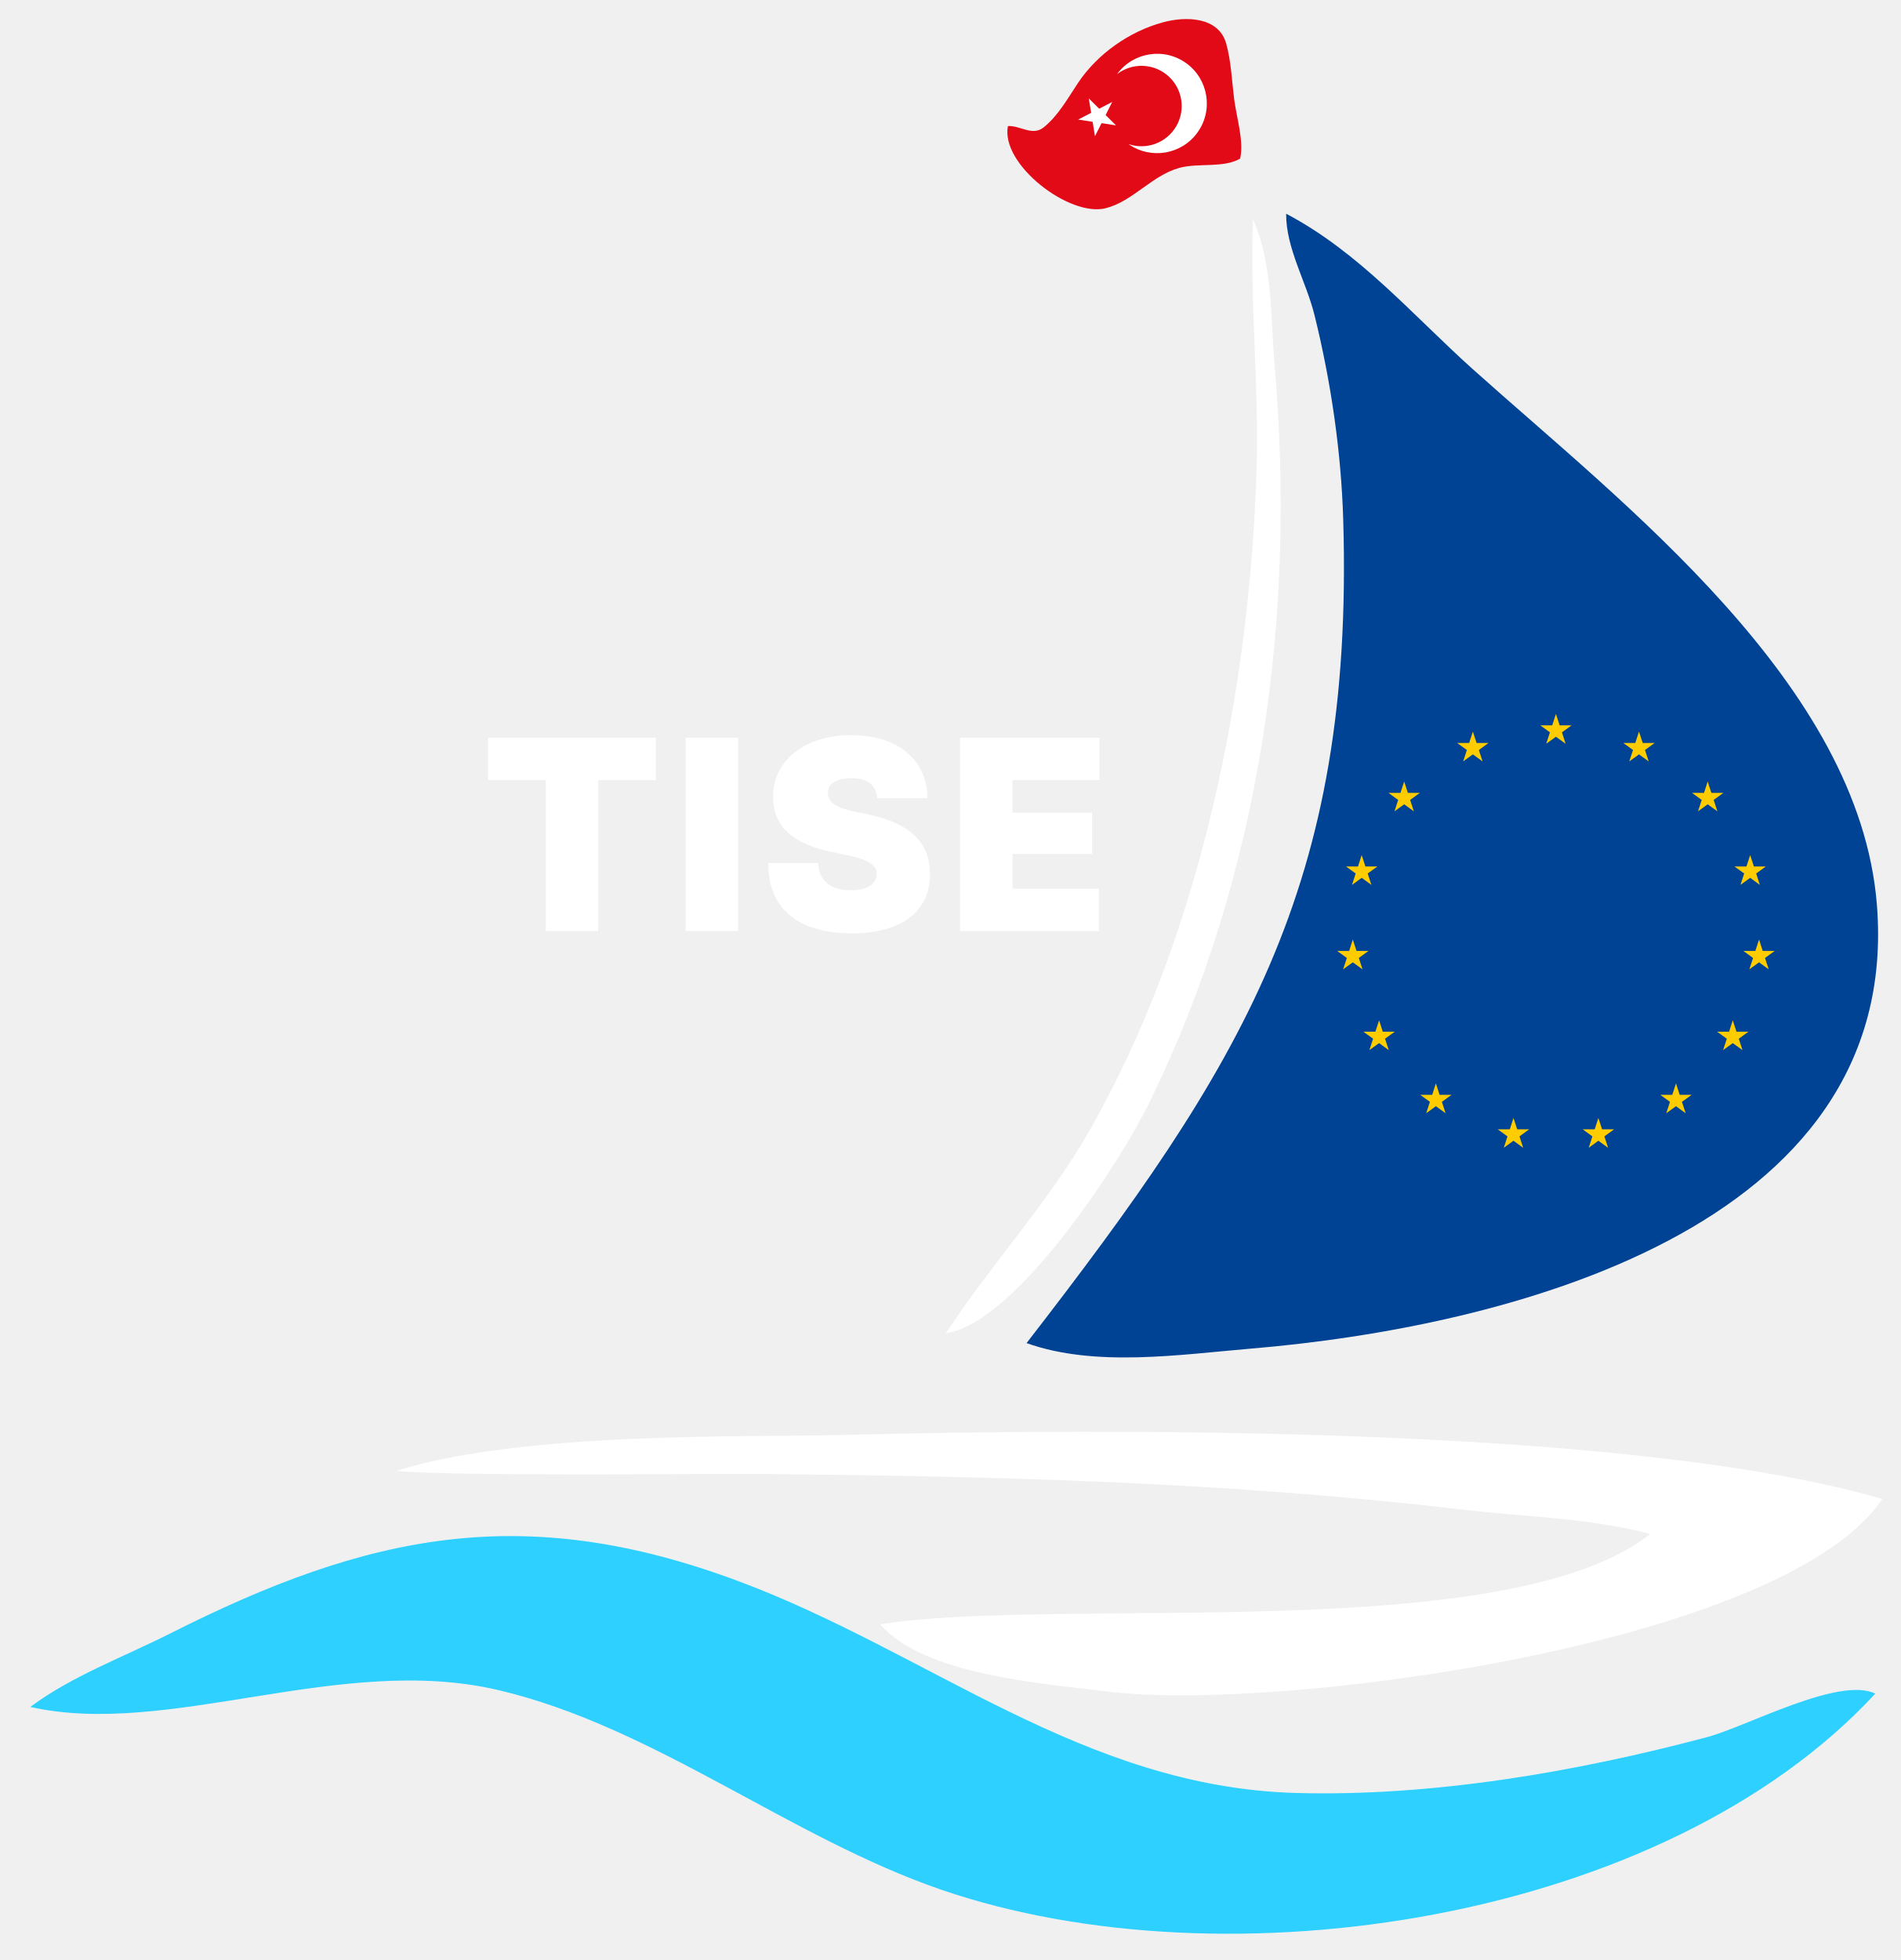
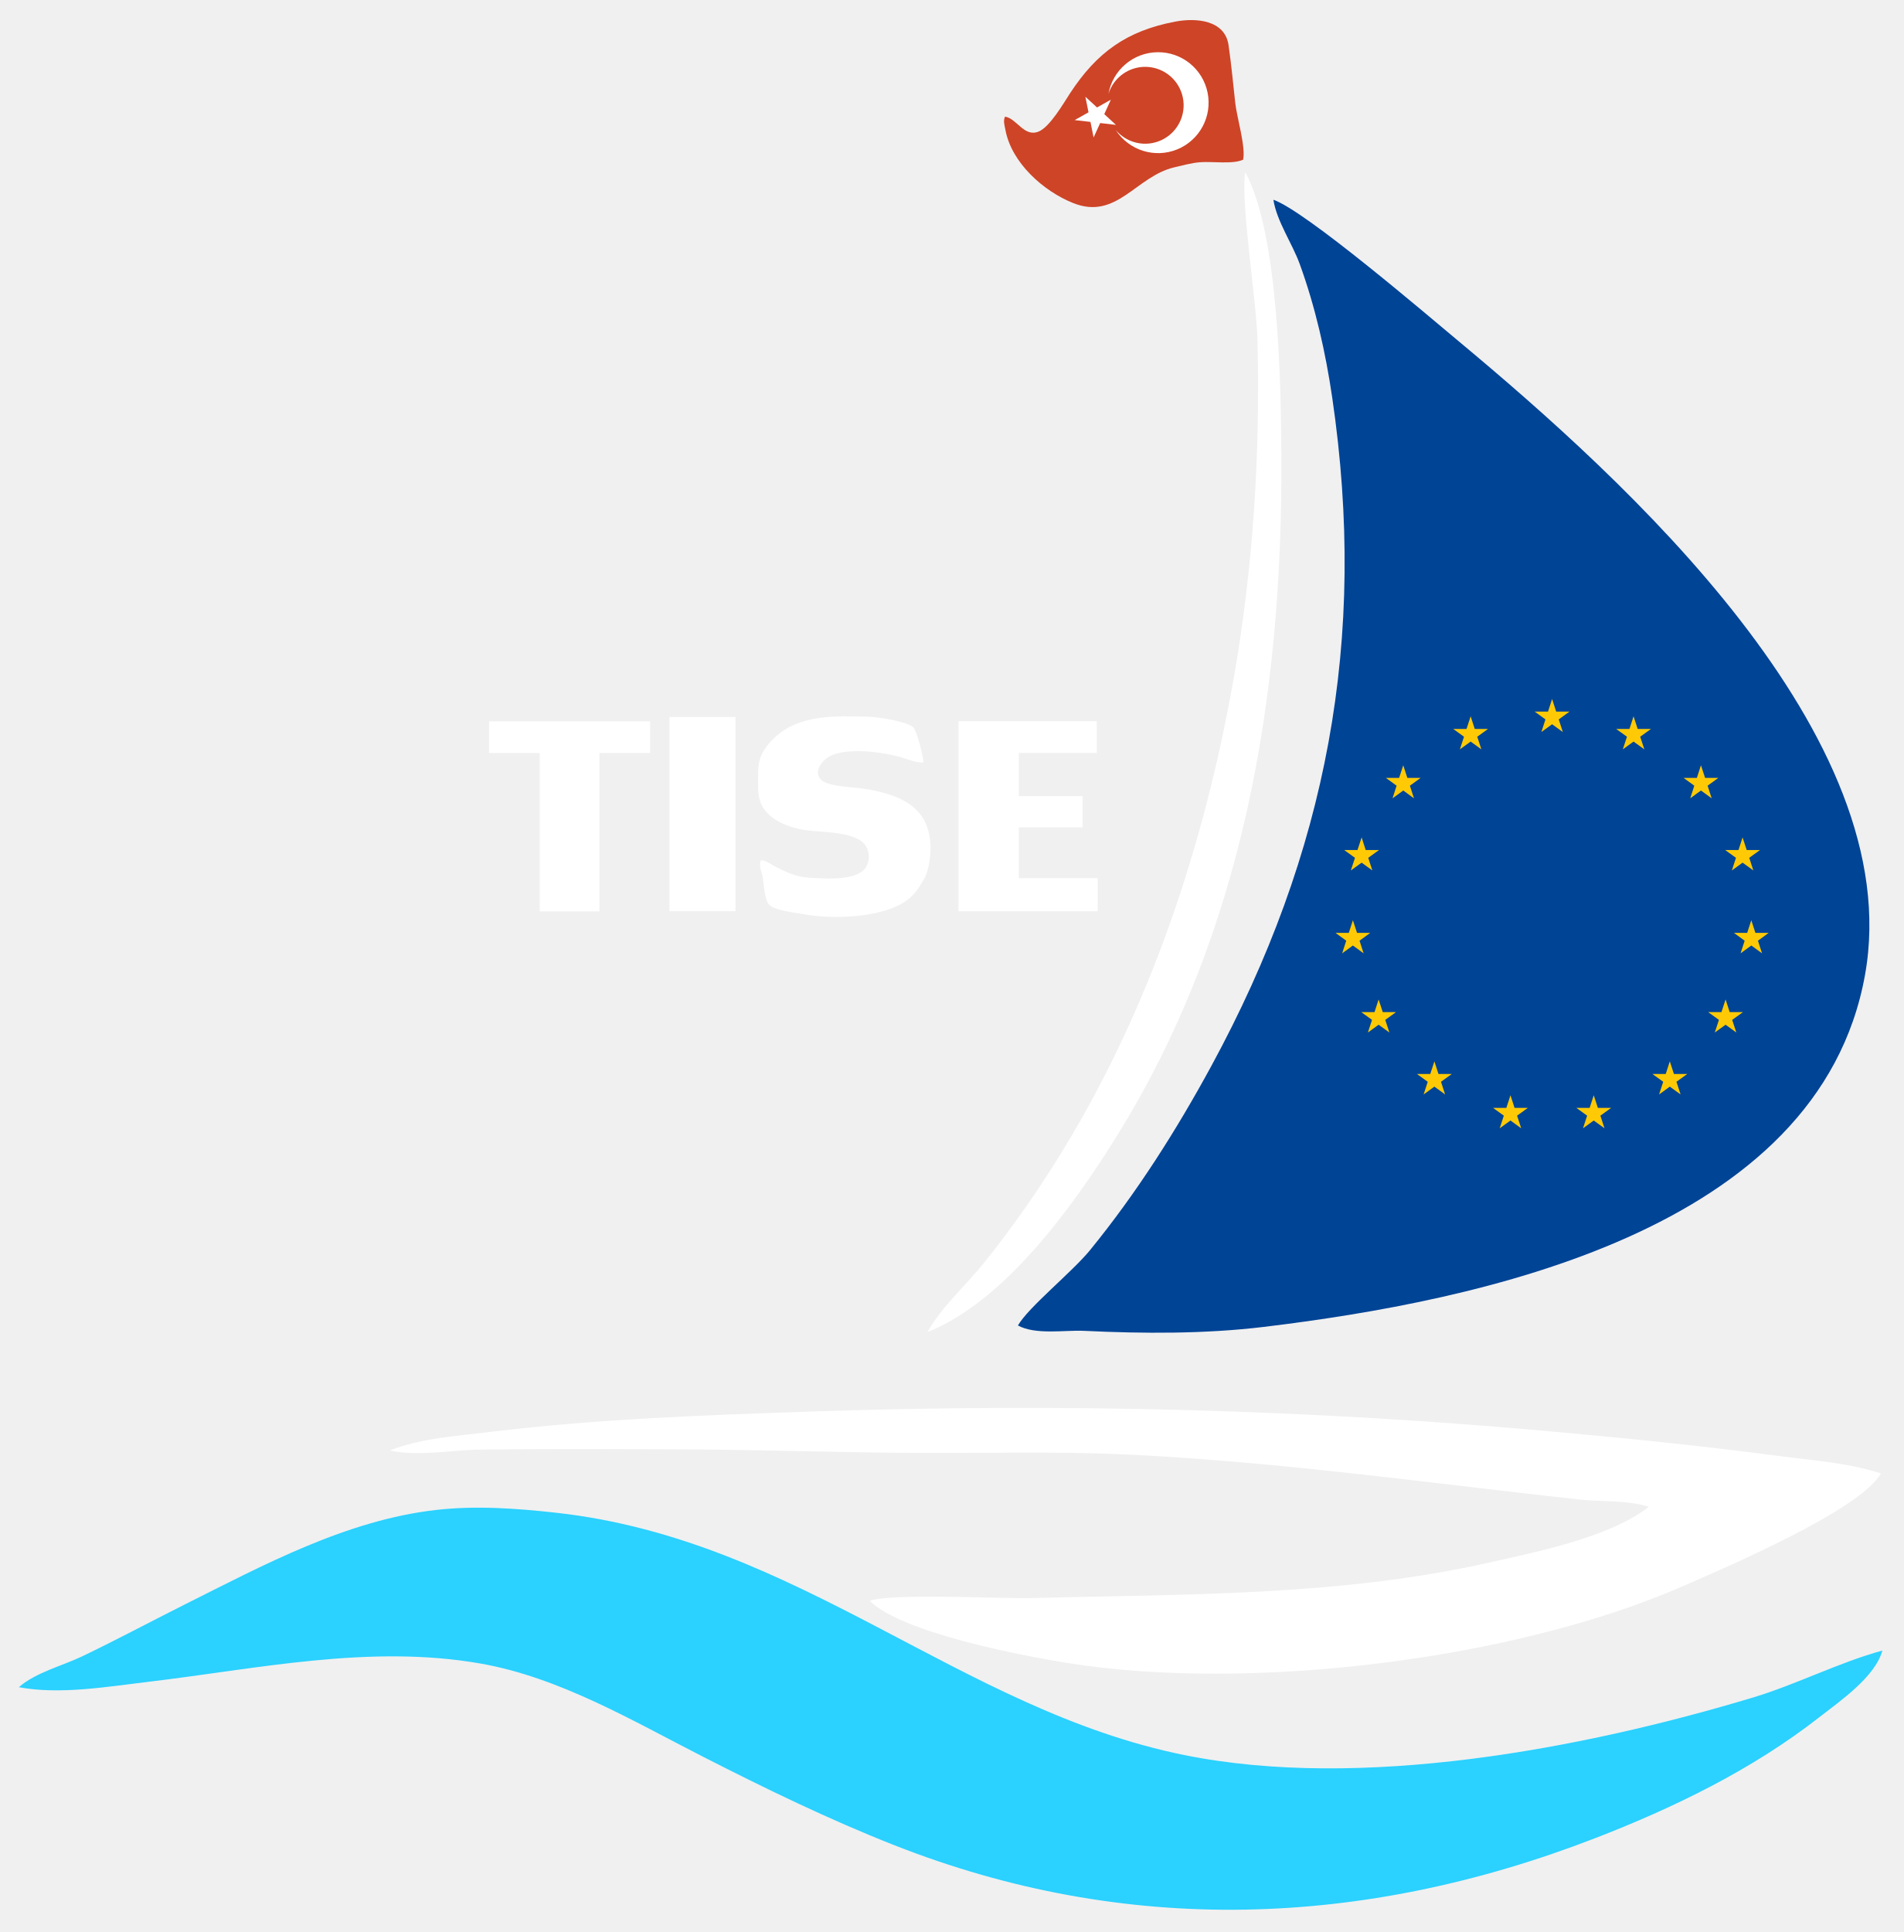
- <svg xmlns="http://www.w3.org/2000/svg" viewBox="66 60 415 428" role="img" aria-labelledby="t">
-   <path fill="#2DD0FF" d="M72.61 432.74C102.93 439.54 140.25 420.96 174.79 429.05C208.77 437.01 238.53 461.32 271.61 472.67C333.78 494 429.34 479.78 475.55 429.83C467.64 426 447.48 437.02 438.82 439.33C410.2 446.95 378.76 452.34 349.08 451.53C302.53 450.25 268.98 420.82 227.23 405.26C180.3 387.76 146.37 394.89 103.14 416.71C93.08 421.79 81.65 426 72.61 432.74Z" />
-   <path fill="#FFFFFF" d="M152.5 381.2C165.71 382.43 222.08 381.76 231.37 381.85C282.95 382.35 333.81 383.57 385.12 389.62C398.64 391.22 413.24 391.45 426.39 394.98C395.12 419.66 297.88 408.46 258.19 414.69C267.9 425.89 294.26 427.67 308.1 429.39C344.51 433.93 455.49 419.36 477.09 387.33C421.94 371.26 308.07 371.85 249.1 373.37C229.69 373.88 180 372.52 152.5 381.2Z" />
-   <path fill="#FFFFFF" d="M272.55 351.16C287.93 348.81 310.52 314.06 317.09 300.6C341.46 250.7 349.1 194.66 344.36 139.75C343.41 128.79 344.06 118.14 339.64 107.8C338.94 125.89 340.96 144.07 340.43 162.22C339 210.62 328.15 264.59 303.88 306.98C294.85 322.76 282.44 336.05 272.55 351.16Z" />
-   <path fill="#004395" d="M346.88 106.67C346.84 114.24 351.28 121.51 353.09 128.87C356.67 143.36 358.91 158.65 359.35 173.58C361.71 253.78 337.16 292.6 290.19 353.29C305.19 358.64 323.69 355.8 339.23 354.49C394.09 349.89 481.5 328.65 475.9 257.63C472.1 209.36 420.41 170 387.55 140.53C374.48 128.79 362.79 115.03 346.88 106.67Z" />
-   <path fill="#FFCC00" d="M405.80 215.90L406.61 218.39L409.22 218.39L407.11 219.92L407.92 222.41L405.80 220.88L403.68 222.41L404.49 219.92L402.38 218.39L404.99 218.39ZM423.94 219.76L424.75 222.24L427.36 222.24L425.25 223.78L426.06 226.27L423.94 224.73L421.82 226.27L422.63 223.78L420.52 222.24L423.13 222.24ZM438.94 230.66L439.75 233.14L442.37 233.14L440.25 234.68L441.06 237.17L438.94 235.63L436.83 237.17L437.64 234.68L435.52 233.14L438.14 233.14ZM448.22 246.72L449.03 249.21L451.64 249.21L449.53 250.74L450.33 253.23L448.22 251.69L446.10 253.23L446.91 250.74L444.79 249.21L447.41 249.21ZM450.16 265.16L450.96 267.65L453.58 267.65L451.46 269.19L452.27 271.67L450.16 270.14L448.04 271.67L448.85 269.19L446.73 267.65L449.35 267.65ZM444.42 282.80L445.23 285.29L447.85 285.29L445.73 286.82L446.54 289.31L444.42 287.78L442.31 289.31L443.12 286.82L441.00 285.29L443.62 285.29ZM432.02 296.58L432.82 299.07L435.44 299.07L433.32 300.61L434.13 303.09L432.02 301.56L429.90 303.09L430.71 300.61L428.59 299.07L431.21 299.07ZM415.07 304.13L415.88 306.61L418.50 306.61L416.38 308.15L417.19 310.64L415.07 309.10L412.96 310.64L413.76 308.15L411.65 306.61L414.26 306.61ZM396.53 304.13L397.34 306.61L399.95 306.61L397.84 308.15L398.64 310.64L396.53 309.10L394.41 310.64L395.22 308.15L393.10 306.61L395.72 306.61ZM379.58 296.58L380.39 299.07L383.01 299.07L380.89 300.61L381.70 303.09L379.58 301.56L377.47 303.09L378.28 300.61L376.16 299.07L378.78 299.07ZM367.18 282.80L367.98 285.29L370.60 285.29L368.48 286.82L369.29 289.31L367.18 287.78L365.06 289.31L365.87 286.82L363.75 285.29L366.37 285.29ZM361.44 265.16L362.25 267.65L364.87 267.65L362.75 269.19L363.56 271.67L361.44 270.14L359.33 271.67L360.14 269.19L358.02 267.65L360.64 267.65ZM363.38 246.72L364.19 249.21L366.81 249.21L364.69 250.74L365.50 253.23L363.38 251.69L361.27 253.23L362.07 250.74L359.96 249.21L362.57 249.21ZM372.66 230.66L373.46 233.14L376.08 233.14L373.96 234.68L374.77 237.17L372.66 235.63L370.54 237.17L371.35 234.68L369.23 233.14L371.85 233.14ZM387.66 219.76L388.47 222.24L391.08 222.24L388.97 223.78L389.78 226.27L387.66 224.73L385.54 226.27L386.35 223.78L384.24 222.24L386.85 222.24Z" />
-   <path fill="#E30A17" d="M286.12 87.53C284.46 95.89 299.58 107.47 307.46 105.47C313.41 103.96 317.47 98.39 323.48 96.68C327.61 95.51 333.19 96.76 336.83 94.64C337.72 90.91 336.01 85.5 335.53 81.66C335.02 77.62 334.88 73.42 333.78 69.49C332.14 63.67 325.02 63.5 320 64.87C312.63 66.87 305.66 71.76 301.42 78.12C299.2 81.45 297.1 85.27 293.93 87.81C291.45 89.81 288.77 87.35 286.12 87.53Z" />
-   <path fill="#FFFFFF" d="M312.47 91.47A10.85 10.85 0 1 0 309.96 76.18A8.78 8.78 0 1 1 312.47 91.47ZM301.46 86.11L304.30 84.64L303.78 81.49L306.05 83.74L308.89 82.27L307.46 85.13L309.73 87.38L306.57 86.89L305.13 89.75L304.62 86.59Z" />
-   <path fill="#FFFFFF" d="M185.20 230.33L172.60 230.33L172.60 221.10L209.25 221.10L209.25 230.33L196.65 230.33L196.65 263.30L185.20 263.30L185.20 230.33M215.76 221.10L227.20 221.10L227.20 263.30L215.76 263.30L215.76 221.10M252.01 263.81Q246.51 263.81 242.42 262.18Q238.33 260.55 236.06 257.15Q233.80 253.76 233.77 248.46L244.64 248.46Q244.76 250.39 245.62 251.72Q246.49 253.05 248.06 253.73Q249.63 254.41 251.84 254.41Q253.68 254.41 254.93 253.95Q256.17 253.50 256.81 252.69Q257.45 251.89 257.45 250.84Q257.45 249.88 256.84 249.15Q256.23 248.43 254.84 247.84Q253.45 247.24 251.10 246.76L246.85 245.85Q241.27 244.66 238.06 241.79Q234.85 238.91 234.85 233.96Q234.85 229.94 237.03 226.92Q239.21 223.90 243.04 222.22Q246.88 220.53 251.89 220.53Q257.02 220.53 260.75 222.25Q264.47 223.96 266.50 227.06Q268.52 230.16 268.55 234.30L257.56 234.30Q257.42 232.23 256.04 231.08Q254.67 229.94 251.89 229.94Q250.14 229.94 249.01 230.35Q247.87 230.76 247.34 231.49Q246.80 232.23 246.80 233.17Q246.80 234.16 247.38 234.91Q247.96 235.66 249.22 236.21Q250.48 236.76 252.46 237.19L255.92 237.92Q259.40 238.66 261.91 239.88Q264.41 241.10 266.01 242.72Q267.61 244.35 268.36 246.39Q269.11 248.43 269.11 250.84Q269.11 255 267.06 257.90Q265.01 260.81 261.18 262.31Q257.36 263.81 252.01 263.81M305.99 263.30L275.68 263.30L275.68 221.10L306.10 221.10L306.10 230.33L287.12 230.33L287.12 237.47L304.51 237.47L304.51 246.48L287.12 246.48L287.12 254.07L305.99 254.07" />
+ <svg xmlns="http://www.w3.org/2000/svg" viewBox="1 5 401 407" role="img" aria-labelledby="t">
+   <path fill="#2BD1FF" d="M4.97 360.43C13.63 362.04 23.47 360.34 32.14 359.31C55.23 356.56 78.91 351.36 102.2 355.44C118.9 358.36 134.29 367.52 149.2 375.12C162.33 381.82 175.62 388.28 189.35 393.69C238.28 412.97 288.18 411.15 337.03 392.25C353.67 385.82 370.12 377.82 384.24 366.8C388.66 363.35 396.07 358.27 397.58 352.71C388.38 355.23 379.55 359.82 370.33 362.6C334.29 373.45 287.68 382.24 250.49 374.72C203.26 365.16 169.39 329.42 118.28 323.69C109.92 322.76 101.28 322.13 92.88 323.09C73.96 325.24 56.47 334.72 39.71 343.11C32.56 346.7 25.51 350.48 18.29 353.94C14.06 355.96 8.52 357.32 4.97 360.43Z" />
+   <path fill="#FFFFFF" d="M83.13 310.56C89.16 311.89 96.06 310.45 102.21 310.37C116.57 310.19 130.93 310.26 145.29 310.33C161.45 310.41 177.6 310.98 193.75 311.07C208.57 311.15 223.5 310.72 238.31 311.41C258.42 312.34 278.52 314.5 298.51 316.82C310.2 318.19 321.9 319.58 333.6 320.88C338.43 321.41 343.69 320.96 348.37 322.43C340.1 328.91 324.53 331.97 314.35 334.26C283.05 341.29 250.24 340.82 218.32 341.65C211.58 341.82 189.11 340.57 184.23 342.23C190.96 348.93 216.08 353.75 225.76 355.31C264.1 361.49 319.98 354.72 355.6 339.13C364.57 335.2 392.87 323.16 397.28 315.4C390.33 313.13 382.59 312.63 375.37 311.67C360.1 309.65 344.79 308.1 329.45 306.7C277.01 301.89 224.8 300.56 172.14 302.35C149.49 303.12 126.77 303.92 104.25 306.66C97.32 307.51 89.69 307.96 83.13 310.56Z" />
+   <path fill="#FFFFFF" d="M196.39 285.63C212.74 279.09 226.99 259.21 236.04 244.73C263.06 201.5 271.22 151.59 270.96 101.33C270.88 86.06 270.42 54.2 263.36 41.29C262.29 47.06 265.71 68.36 265.92 76.45C266.54 100.65 265.04 124.79 260.79 148.63C254.66 183.02 243.4 216.99 225.18 246.91C220.04 255.36 214.36 263.55 208.14 271.24C204.36 275.91 199.31 280.39 196.39 285.63Z" />
+   <path fill="#004496" d="M269.28 47.08C269.99 51.62 273.24 56.25 274.83 60.62C278.13 69.7 280.28 79.24 281.68 88.79C289.14 139.59 280.6 184.65 256.23 229.52C248.83 243.14 240.45 256.34 230.64 268.37C226.9 272.96 217.65 280.38 215.46 284.23C219.22 286.27 225.36 285.16 229.43 285.36C241.88 285.96 254.86 286.02 267.25 284.53C312.27 279.09 384.23 264.48 393.93 210.35C402.96 159.93 343.25 106 308.38 76.94C301.41 71.13 276.02 49.41 269.28 47.08Z" />
+   <path fill="#FFCA05" d="M328.00 152.25L328.86 154.91L331.66 154.91L329.40 156.55L330.26 159.21L328.00 157.57L325.74 159.21L326.60 156.55L324.34 154.91L327.14 154.91ZM345.16 155.90L346.03 158.56L348.83 158.56L346.56 160.20L347.43 162.86L345.16 161.22L342.90 162.86L343.77 160.20L341.50 158.56L344.30 158.56ZM359.36 166.21L360.23 168.87L363.02 168.87L360.76 170.52L361.62 173.18L359.36 171.53L357.10 173.18L357.96 170.52L355.70 168.87L358.50 168.87ZM368.13 181.41L369.00 184.07L371.80 184.07L369.53 185.71L370.40 188.37L368.13 186.73L365.87 188.37L366.74 185.71L364.47 184.07L367.27 184.07ZM369.97 198.86L370.83 201.52L373.63 201.52L371.37 203.17L372.23 205.83L369.97 204.18L367.71 205.83L368.57 203.17L366.31 201.52L369.10 201.52ZM364.55 215.55L365.41 218.21L368.21 218.21L365.94 219.85L366.81 222.51L364.55 220.87L362.28 222.51L363.15 219.85L360.88 218.21L363.68 218.21ZM352.80 228.59L353.67 231.25L356.47 231.25L354.20 232.89L355.07 235.56L352.80 233.91L350.54 235.56L351.41 232.89L349.14 231.25L351.94 231.25ZM336.77 235.73L337.64 238.39L340.44 238.39L338.17 240.03L339.04 242.69L336.77 241.05L334.51 242.69L335.38 240.03L333.11 238.39L335.91 238.39ZM319.23 235.73L320.09 238.39L322.89 238.39L320.62 240.03L321.49 242.69L319.23 241.05L316.96 242.69L317.83 240.03L315.56 238.39L318.36 238.39ZM303.20 228.59L304.06 231.25L306.86 231.25L304.59 232.89L305.46 235.56L303.20 233.91L300.93 235.56L301.80 232.89L299.53 231.25L302.33 231.25ZM291.45 215.55L292.32 218.21L295.12 218.21L292.85 219.85L293.72 222.51L291.45 220.87L289.19 222.51L290.06 219.85L287.79 218.21L290.59 218.21ZM286.03 198.86L286.90 201.52L289.69 201.52L287.43 203.17L288.29 205.83L286.03 204.18L283.77 205.83L284.63 203.17L282.37 201.52L285.17 201.52ZM287.87 181.41L288.73 184.07L291.53 184.07L289.26 185.71L290.13 188.37L287.87 186.73L285.60 188.37L286.47 185.71L284.20 184.07L287.00 184.07ZM296.64 166.21L297.50 168.87L300.30 168.87L298.04 170.52L298.90 173.18L296.64 171.53L294.38 173.18L295.24 170.52L292.98 168.87L295.77 168.87ZM310.84 155.90L311.70 158.56L314.50 158.56L312.23 160.20L313.10 162.86L310.84 161.22L308.57 162.86L309.44 160.20L307.17 158.56L309.97 158.56Z" />
+   <path fill="#CE4427" d="M212.75 29.57C212.31 30.41 212.65 31.42 212.82 32.35C214.09 39.25 220.79 45.26 227.08 47.77C236.28 51.46 240.32 42.13 248.44 40.24C250.16 39.84 252 39.33 253.77 39.18C256.23 38.96 260.82 39.66 262.91 38.63C263.47 35.84 261.58 29.77 261.24 26.64C260.8 22.6 260.41 18.51 259.83 14.49C259.06 9.21 253 8.71 248.56 9.56C238.41 11.5 232.1 16 226.44 24.65C225.05 26.78 222.18 31.76 219.81 32.72C216.75 33.95 215.26 29.99 212.75 29.57Z" />
+   <path fill="#FFFFFF" d="M236.06 32.38A10.63 10.63 0 1 0 234.53 24.79A8.1 8.1 0 1 1 236.06 32.38ZM227.42 30.30L230.33 28.66L229.67 25.38L232.13 27.64L235.04 26.00L233.65 29.04L236.11 31.31L232.79 30.92L231.40 33.96L230.74 30.68Z" />
+   <path fill="#FFFFFF" d="M104.032 156.943L104.032 163.627L114.706 163.627L114.706 197.000L127.294 197.000L127.294 163.627L137.973 163.627L137.973 156.943ZM142.050 156.042L142.050 196.950L155.950 196.950L155.950 156.042ZM161.3 186.25C160.78 187.4 161.53 188.84 161.72 190C161.98 191.51 162.02 194.31 163 195.53C164.01 196.8 168.37 197.22 169.97 197.53C176.09 198.73 187.1 198.48 192.27 194.51C193.75 193.38 194.77 191.77 195.68 190.16C196.57 188.57 196.94 186.3 197.02 184.5C197.46 175.02 190.63 172.27 182.58 171.09C180.5 170.78 175.75 170.7 174.19 169.44C172.43 168.01 173.67 165.87 175.1 164.77C177.31 163.05 181.87 163.12 184.48 163.37C186.72 163.59 189.12 163.99 191.28 164.66C192.39 165 194.43 165.84 195.54 165.58C195.61 164.55 194.1 158.83 193.44 158.24C191.96 156.93 185.97 156.03 183.81 155.98C177.12 155.83 169.49 155.43 164.24 160.35C163.02 161.49 162.04 162.67 161.36 164.21C160.69 165.71 160.72 167.55 160.71 169.17C160.69 170.65 160.67 172.3 161.12 173.72C162.32 177.51 166.96 179.31 170.53 179.85C174.04 180.38 179.42 180.1 182.46 182.19C184.56 183.63 184.61 187.43 182.33 188.79C179.45 190.51 174.67 190.04 171.45 189.9C169.03 189.8 166.68 188.75 164.55 187.68C163.74 187.27 162.13 186.08 161.3 186.25ZM202.935 156.924L202.935 196.976L232.271 196.976L232.271 190.000L215.650 190.000L215.650 179.296L229.090 179.296L229.090 172.704L215.650 172.704L215.650 163.618L232.068 163.618L232.068 156.924Z" />
</svg>
